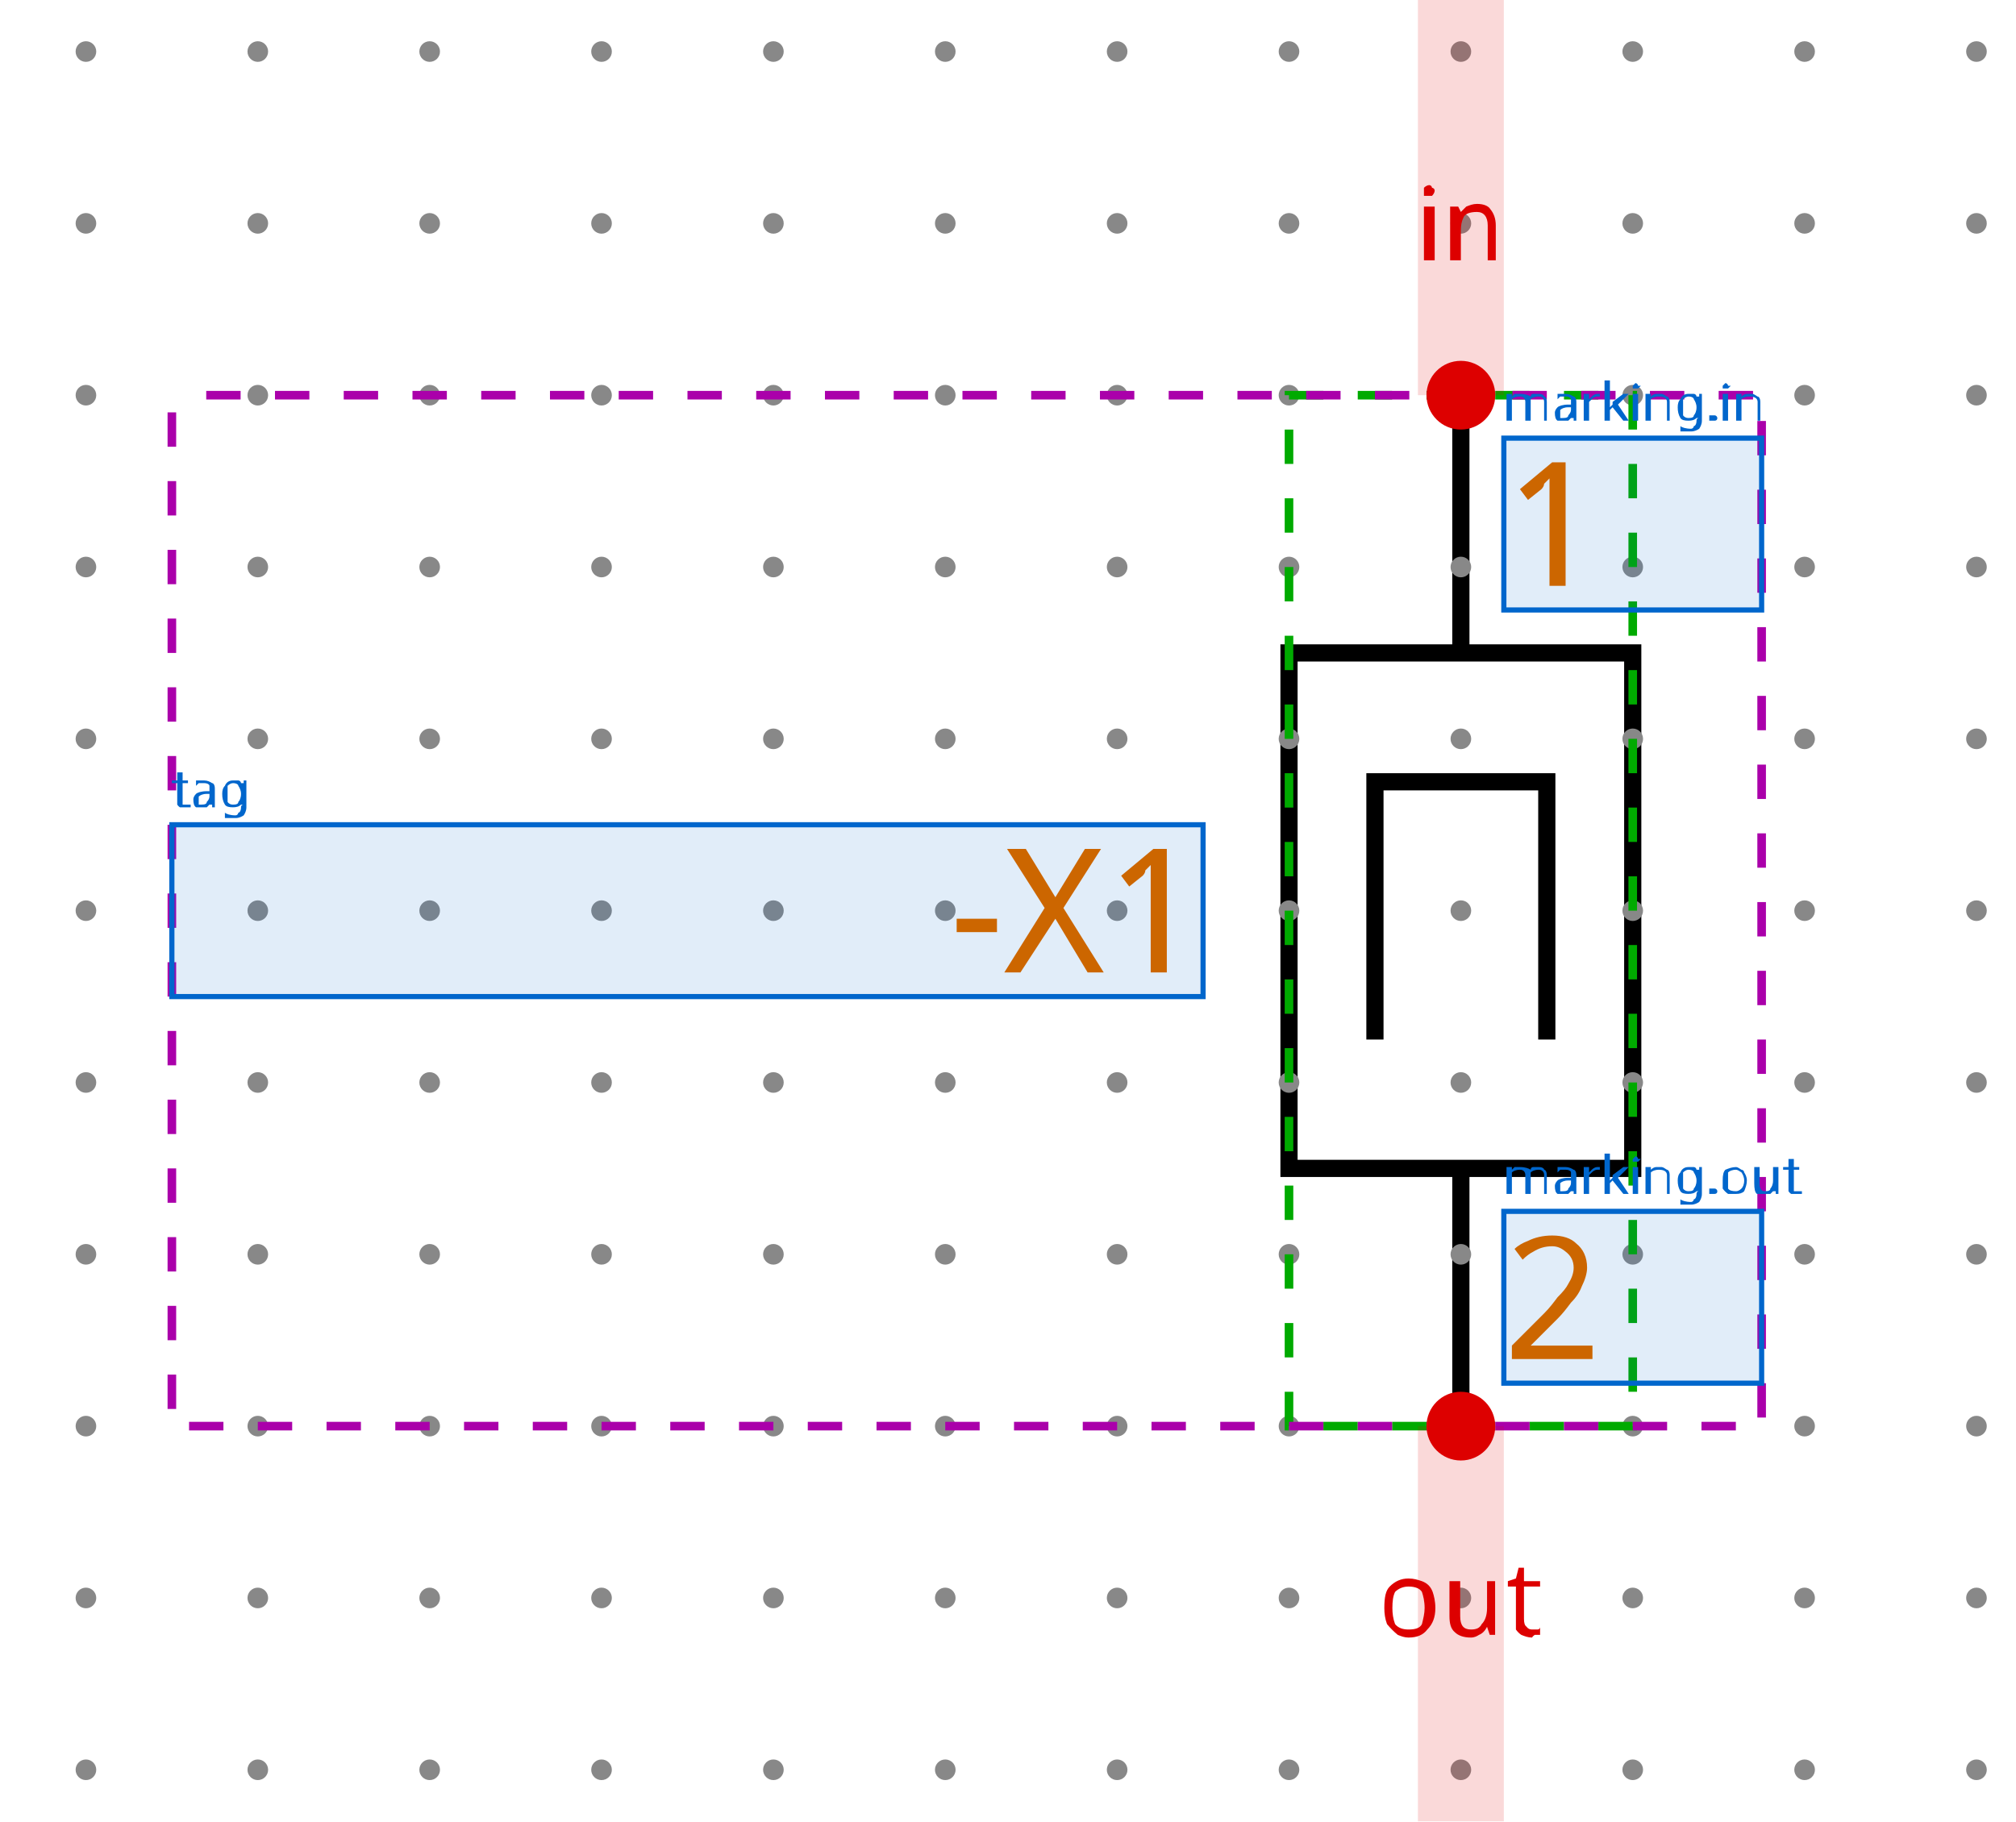
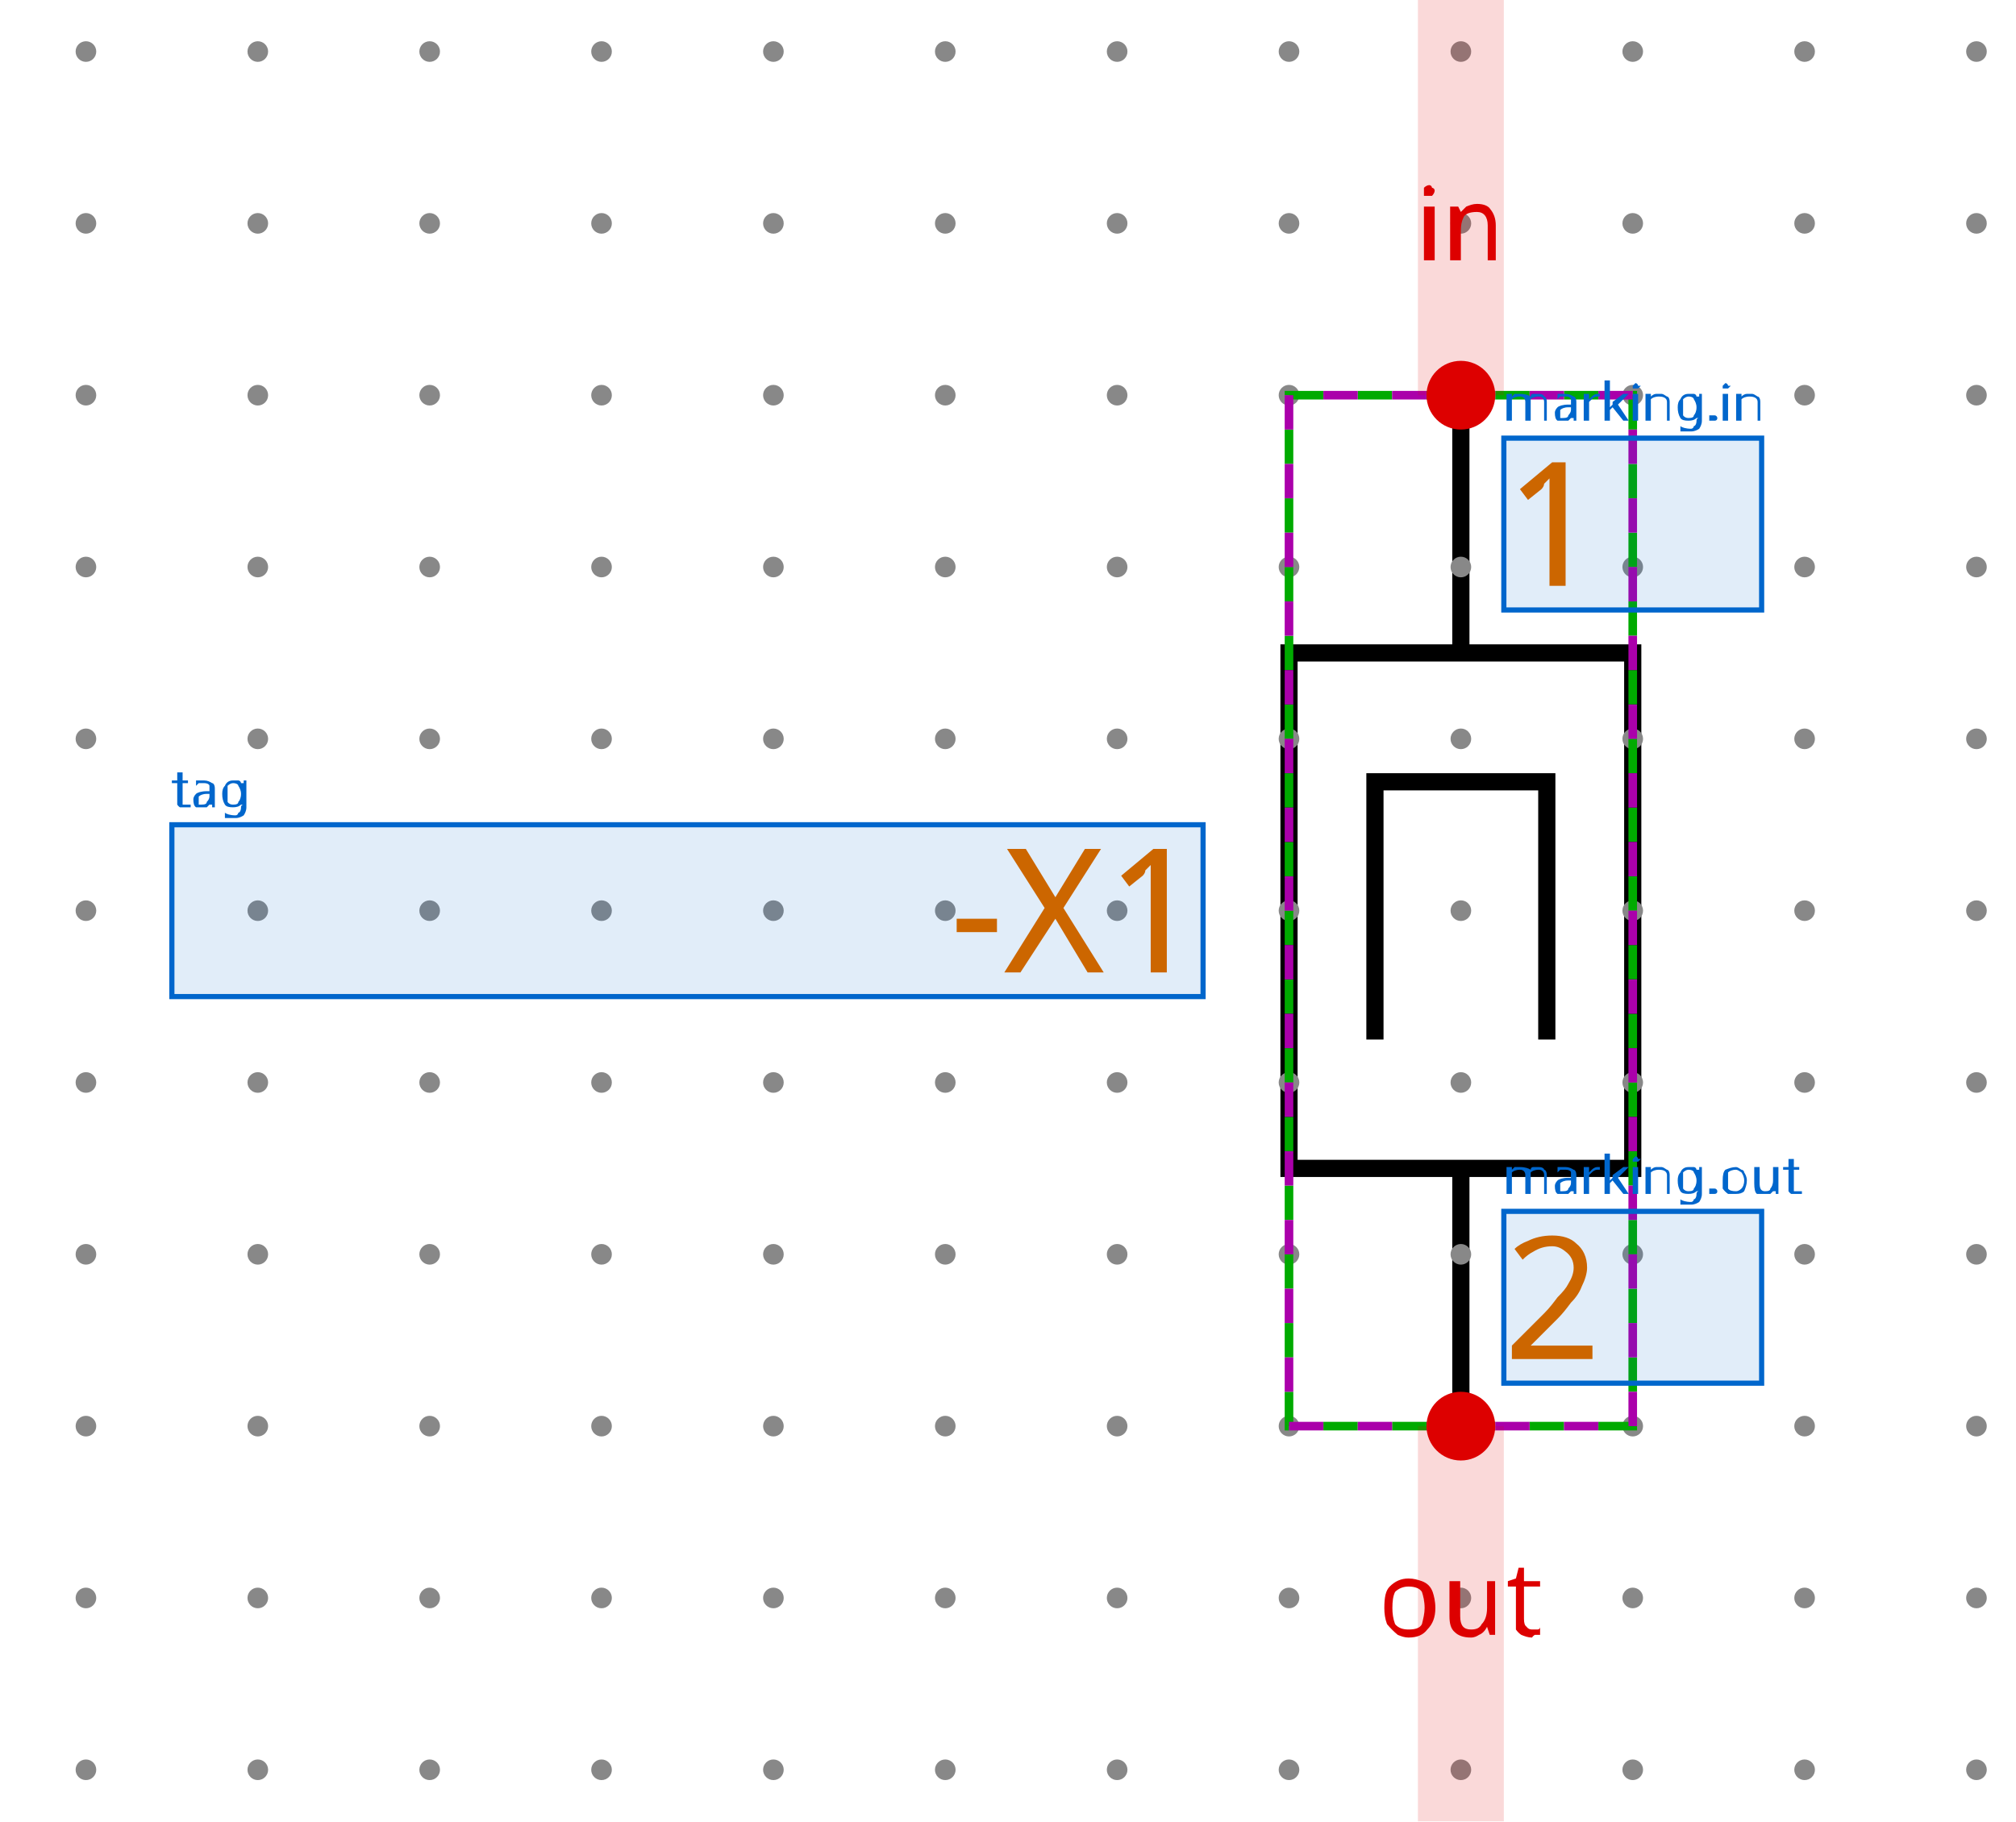
<svg xmlns="http://www.w3.org/2000/svg" width="29.325mm" height="26.5mm" viewBox="-8.5 -5.3 11.73 10.6">
  <g fill="none" stroke="#000" stroke-linecap="butt" stroke-linejoin="miter">
    <line x1="0" y1="-3" x2="0" y2="-1.5" stroke-width="0.1" />
    <line x1="0" y1="3" x2="0" y2="1.5" stroke-width="0.1" />
    <polygon points="-1,-1.5 1,-1.5 1,1.5 -1,1.5" stroke-width="0.1" />
    <polyline points="-0.5,0.75 -0.5,-0.75 0.5,-0.75 0.5,0.75" stroke-width="0.1" />
  </g>
  <g class="annotation">
    <circle class="grid" cx="-8" cy="-5" r="0.06" fill="#888" stroke="none" />
    <circle class="grid" cx="-7" cy="-5" r="0.06" fill="#888" stroke="none" />
    <circle class="grid" cx="-6" cy="-5" r="0.06" fill="#888" stroke="none" />
    <circle class="grid" cx="-5" cy="-5" r="0.06" fill="#888" stroke="none" />
    <circle class="grid" cx="-4" cy="-5" r="0.06" fill="#888" stroke="none" />
    <circle class="grid" cx="-3" cy="-5" r="0.06" fill="#888" stroke="none" />
    <circle class="grid" cx="-2" cy="-5" r="0.06" fill="#888" stroke="none" />
    <circle class="grid" cx="-1" cy="-5" r="0.06" fill="#888" stroke="none" />
    <circle class="grid" cx="0" cy="-5" r="0.06" fill="#888" stroke="none" />
    <circle class="grid" cx="1" cy="-5" r="0.06" fill="#888" stroke="none" />
    <circle class="grid" cx="2" cy="-5" r="0.06" fill="#888" stroke="none" />
    <circle class="grid" cx="3" cy="-5" r="0.06" fill="#888" stroke="none" />
    <circle class="grid" cx="-8" cy="-4" r="0.06" fill="#888" stroke="none" />
    <circle class="grid" cx="-7" cy="-4" r="0.06" fill="#888" stroke="none" />
    <circle class="grid" cx="-6" cy="-4" r="0.06" fill="#888" stroke="none" />
    <circle class="grid" cx="-5" cy="-4" r="0.06" fill="#888" stroke="none" />
    <circle class="grid" cx="-4" cy="-4" r="0.06" fill="#888" stroke="none" />
    <circle class="grid" cx="-3" cy="-4" r="0.06" fill="#888" stroke="none" />
    <circle class="grid" cx="-2" cy="-4" r="0.06" fill="#888" stroke="none" />
    <circle class="grid" cx="-1" cy="-4" r="0.06" fill="#888" stroke="none" />
    <circle class="grid" cx="0" cy="-4" r="0.06" fill="#888" stroke="none" />
    <circle class="grid" cx="1" cy="-4" r="0.06" fill="#888" stroke="none" />
    <circle class="grid" cx="2" cy="-4" r="0.06" fill="#888" stroke="none" />
    <circle class="grid" cx="3" cy="-4" r="0.06" fill="#888" stroke="none" />
    <circle class="grid" cx="-8" cy="-3" r="0.06" fill="#888" stroke="none" />
    <circle class="grid" cx="-7" cy="-3" r="0.06" fill="#888" stroke="none" />
    <circle class="grid" cx="-6" cy="-3" r="0.06" fill="#888" stroke="none" />
    <circle class="grid" cx="-5" cy="-3" r="0.06" fill="#888" stroke="none" />
    <circle class="grid" cx="-4" cy="-3" r="0.06" fill="#888" stroke="none" />
    <circle class="grid" cx="-3" cy="-3" r="0.06" fill="#888" stroke="none" />
    <circle class="grid" cx="-2" cy="-3" r="0.06" fill="#888" stroke="none" />
    <circle class="grid" cx="-1" cy="-3" r="0.06" fill="#888" stroke="none" />
    <circle class="grid" cx="0" cy="-3" r="0.06" fill="#888" stroke="none" />
    <circle class="grid" cx="1" cy="-3" r="0.06" fill="#888" stroke="none" />
    <circle class="grid" cx="2" cy="-3" r="0.06" fill="#888" stroke="none" />
    <circle class="grid" cx="3" cy="-3" r="0.06" fill="#888" stroke="none" />
    <circle class="grid" cx="-8" cy="-2" r="0.06" fill="#888" stroke="none" />
    <circle class="grid" cx="-7" cy="-2" r="0.06" fill="#888" stroke="none" />
    <circle class="grid" cx="-6" cy="-2" r="0.06" fill="#888" stroke="none" />
    <circle class="grid" cx="-5" cy="-2" r="0.06" fill="#888" stroke="none" />
    <circle class="grid" cx="-4" cy="-2" r="0.06" fill="#888" stroke="none" />
    <circle class="grid" cx="-3" cy="-2" r="0.06" fill="#888" stroke="none" />
    <circle class="grid" cx="-2" cy="-2" r="0.06" fill="#888" stroke="none" />
    <circle class="grid" cx="-1" cy="-2" r="0.06" fill="#888" stroke="none" />
    <circle class="grid" cx="0" cy="-2" r="0.06" fill="#888" stroke="none" />
    <circle class="grid" cx="1" cy="-2" r="0.06" fill="#888" stroke="none" />
    <circle class="grid" cx="2" cy="-2" r="0.06" fill="#888" stroke="none" />
    <circle class="grid" cx="3" cy="-2" r="0.06" fill="#888" stroke="none" />
    <circle class="grid" cx="-8" cy="-1" r="0.06" fill="#888" stroke="none" />
    <circle class="grid" cx="-7" cy="-1" r="0.06" fill="#888" stroke="none" />
    <circle class="grid" cx="-6" cy="-1" r="0.06" fill="#888" stroke="none" />
    <circle class="grid" cx="-5" cy="-1" r="0.06" fill="#888" stroke="none" />
    <circle class="grid" cx="-4" cy="-1" r="0.06" fill="#888" stroke="none" />
    <circle class="grid" cx="-3" cy="-1" r="0.06" fill="#888" stroke="none" />
    <circle class="grid" cx="-2" cy="-1" r="0.06" fill="#888" stroke="none" />
    <circle class="grid" cx="-1" cy="-1" r="0.06" fill="#888" stroke="none" />
    <circle class="grid" cx="0" cy="-1" r="0.06" fill="#888" stroke="none" />
    <circle class="grid" cx="1" cy="-1" r="0.06" fill="#888" stroke="none" />
    <circle class="grid" cx="2" cy="-1" r="0.06" fill="#888" stroke="none" />
    <circle class="grid" cx="3" cy="-1" r="0.06" fill="#888" stroke="none" />
    <circle class="grid" cx="-8" cy="0" r="0.06" fill="#888" stroke="none" />
    <circle class="grid" cx="-7" cy="0" r="0.06" fill="#888" stroke="none" />
    <circle class="grid" cx="-6" cy="0" r="0.06" fill="#888" stroke="none" />
    <circle class="grid" cx="-5" cy="0" r="0.06" fill="#888" stroke="none" />
    <circle class="grid" cx="-4" cy="0" r="0.06" fill="#888" stroke="none" />
    <circle class="grid" cx="-3" cy="0" r="0.06" fill="#888" stroke="none" />
    <circle class="grid" cx="-2" cy="0" r="0.06" fill="#888" stroke="none" />
    <circle class="grid" cx="-1" cy="0" r="0.06" fill="#888" stroke="none" />
    <circle class="grid" cx="0" cy="0" r="0.06" fill="#888" stroke="none" />
    <circle class="grid" cx="1" cy="0" r="0.06" fill="#888" stroke="none" />
    <circle class="grid" cx="2" cy="0" r="0.06" fill="#888" stroke="none" />
    <circle class="grid" cx="3" cy="0" r="0.06" fill="#888" stroke="none" />
    <circle class="grid" cx="-8" cy="1" r="0.06" fill="#888" stroke="none" />
    <circle class="grid" cx="-7" cy="1" r="0.06" fill="#888" stroke="none" />
    <circle class="grid" cx="-6" cy="1" r="0.06" fill="#888" stroke="none" />
    <circle class="grid" cx="-5" cy="1" r="0.06" fill="#888" stroke="none" />
    <circle class="grid" cx="-4" cy="1" r="0.06" fill="#888" stroke="none" />
    <circle class="grid" cx="-3" cy="1" r="0.06" fill="#888" stroke="none" />
    <circle class="grid" cx="-2" cy="1" r="0.06" fill="#888" stroke="none" />
    <circle class="grid" cx="-1" cy="1" r="0.06" fill="#888" stroke="none" />
    <circle class="grid" cx="0" cy="1" r="0.06" fill="#888" stroke="none" />
    <circle class="grid" cx="1" cy="1" r="0.06" fill="#888" stroke="none" />
    <circle class="grid" cx="2" cy="1" r="0.06" fill="#888" stroke="none" />
    <circle class="grid" cx="3" cy="1" r="0.06" fill="#888" stroke="none" />
    <circle class="grid" cx="-8" cy="2" r="0.06" fill="#888" stroke="none" />
    <circle class="grid" cx="-7" cy="2" r="0.06" fill="#888" stroke="none" />
    <circle class="grid" cx="-6" cy="2" r="0.06" fill="#888" stroke="none" />
    <circle class="grid" cx="-5" cy="2" r="0.06" fill="#888" stroke="none" />
    <circle class="grid" cx="-4" cy="2" r="0.06" fill="#888" stroke="none" />
    <circle class="grid" cx="-3" cy="2" r="0.06" fill="#888" stroke="none" />
    <circle class="grid" cx="-2" cy="2" r="0.06" fill="#888" stroke="none" />
    <circle class="grid" cx="-1" cy="2" r="0.06" fill="#888" stroke="none" />
    <circle class="grid" cx="0" cy="2" r="0.06" fill="#888" stroke="none" />
    <circle class="grid" cx="1" cy="2" r="0.06" fill="#888" stroke="none" />
    <circle class="grid" cx="2" cy="2" r="0.06" fill="#888" stroke="none" />
    <circle class="grid" cx="3" cy="2" r="0.06" fill="#888" stroke="none" />
    <circle class="grid" cx="-8" cy="3" r="0.06" fill="#888" stroke="none" />
    <circle class="grid" cx="-7" cy="3" r="0.06" fill="#888" stroke="none" />
    <circle class="grid" cx="-6" cy="3" r="0.06" fill="#888" stroke="none" />
    <circle class="grid" cx="-5" cy="3" r="0.06" fill="#888" stroke="none" />
    <circle class="grid" cx="-4" cy="3" r="0.06" fill="#888" stroke="none" />
    <circle class="grid" cx="-3" cy="3" r="0.06" fill="#888" stroke="none" />
    <circle class="grid" cx="-2" cy="3" r="0.06" fill="#888" stroke="none" />
    <circle class="grid" cx="-1" cy="3" r="0.06" fill="#888" stroke="none" />
    <circle class="grid" cx="0" cy="3" r="0.06" fill="#888" stroke="none" />
    <circle class="grid" cx="1" cy="3" r="0.06" fill="#888" stroke="none" />
    <circle class="grid" cx="2" cy="3" r="0.06" fill="#888" stroke="none" />
    <circle class="grid" cx="3" cy="3" r="0.06" fill="#888" stroke="none" />
    <circle class="grid" cx="-8" cy="4" r="0.06" fill="#888" stroke="none" />
    <circle class="grid" cx="-7" cy="4" r="0.06" fill="#888" stroke="none" />
    <circle class="grid" cx="-6" cy="4" r="0.06" fill="#888" stroke="none" />
    <circle class="grid" cx="-5" cy="4" r="0.06" fill="#888" stroke="none" />
    <circle class="grid" cx="-4" cy="4" r="0.06" fill="#888" stroke="none" />
    <circle class="grid" cx="-3" cy="4" r="0.06" fill="#888" stroke="none" />
    <circle class="grid" cx="-2" cy="4" r="0.06" fill="#888" stroke="none" />
    <circle class="grid" cx="-1" cy="4" r="0.06" fill="#888" stroke="none" />
    <circle class="grid" cx="0" cy="4" r="0.06" fill="#888" stroke="none" />
    <circle class="grid" cx="1" cy="4" r="0.06" fill="#888" stroke="none" />
    <circle class="grid" cx="2" cy="4" r="0.06" fill="#888" stroke="none" />
    <circle class="grid" cx="3" cy="4" r="0.06" fill="#888" stroke="none" />
    <circle class="grid" cx="-8" cy="5" r="0.06" fill="#888" stroke="none" />
    <circle class="grid" cx="-7" cy="5" r="0.06" fill="#888" stroke="none" />
    <circle class="grid" cx="-6" cy="5" r="0.06" fill="#888" stroke="none" />
    <circle class="grid" cx="-5" cy="5" r="0.06" fill="#888" stroke="none" />
    <circle class="grid" cx="-4" cy="5" r="0.06" fill="#888" stroke="none" />
    <circle class="grid" cx="-3" cy="5" r="0.06" fill="#888" stroke="none" />
    <circle class="grid" cx="-2" cy="5" r="0.06" fill="#888" stroke="none" />
    <circle class="grid" cx="-1" cy="5" r="0.06" fill="#888" stroke="none" />
    <circle class="grid" cx="0" cy="5" r="0.06" fill="#888" stroke="none" />
    <circle class="grid" cx="1" cy="5" r="0.06" fill="#888" stroke="none" />
    <circle class="grid" cx="2" cy="5" r="0.06" fill="#888" stroke="none" />
    <circle class="grid" cx="3" cy="5" r="0.06" fill="#888" stroke="none" />
    <rect class="body-box" x="-1" y="-3" width="2" height="6" fill="none" stroke="#0a0" stroke-width="0.05" stroke-dasharray="0.2 0.2" />
-     <rect class="keepout-box" x="-7.5" y="-3" width="9.25" height="6" fill="none" stroke="#a0a" stroke-width="0.05" stroke-dasharray="0.2 0.2" stroke-dashoffset="0.2" />
+     <rect class="keepout-box" x="-1" y="-3" width="2" height="6" fill="none" stroke="#a0a" stroke-width="0.05" stroke-dasharray="0.2 0.2" stroke-dashoffset="0.2" />
    <rect class="slot-box" x="0.25" y="-2.75" width="1.5" height="1" fill="#06c" fill-opacity="0.12" stroke="#06c" stroke-width="0.03" />
    <text class="slot-id" x="0.25" y="-2.85" font-size="0.3" text-anchor="start" fill="#06c" stroke="none" font-family="sans-serif">marking.in</text>
    <rect class="slot-box" x="0.25" y="1.75" width="1.5" height="1" fill="#06c" fill-opacity="0.12" stroke="#06c" stroke-width="0.03" />
    <text class="slot-id" x="0.25" y="1.65" font-size="0.3" text-anchor="start" fill="#06c" stroke="none" font-family="sans-serif">marking.out</text>
    <rect class="slot-box" x="-7.5" y="-0.5" width="6" height="1" fill="#06c" fill-opacity="0.12" stroke="#06c" stroke-width="0.03" />
    <text class="slot-id" x="-7.5" y="-0.6" font-size="0.3" text-anchor="start" fill="#06c" stroke="none" font-family="sans-serif">tag</text>
    <rect class="lane" x="-0.25" y="-5.3" width="0.5" height="2.3" fill="#d00" fill-opacity="0.15" stroke="none" />
    <rect class="lane" x="-0.25" y="3" width="0.5" height="2.3" fill="#d00" fill-opacity="0.15" stroke="none" />
    <circle class="port" cx="0" cy="-3" r="0.2" fill="#d00" stroke="none" />
    <text class="port-id" x="0" y="-3.784" font-size="0.6" text-anchor="middle" fill="#d00" stroke="none" font-family="sans-serif">in</text>
    <circle class="port" cx="0" cy="3" r="0.2" fill="#d00" stroke="none" />
    <text class="port-id" x="0" y="4.216" font-size="0.6" text-anchor="middle" fill="#d00" stroke="none" font-family="sans-serif">out</text>
  </g>
  <g class="samples">
    <text class="sample-text" x="0.25" y="-1.89" font-size="1" text-anchor="start" fill="#c60" stroke="none" font-family="sans-serif">1</text>
    <text class="sample-text" x="0.25" y="2.61" font-size="1" text-anchor="start" fill="#c60" stroke="none" font-family="sans-serif">2</text>
    <text class="sample-text" x="-1.5" y="0.36" font-size="1" text-anchor="end" fill="#c60" stroke="none" font-family="sans-serif">-X1</text>
  </g>
</svg>
